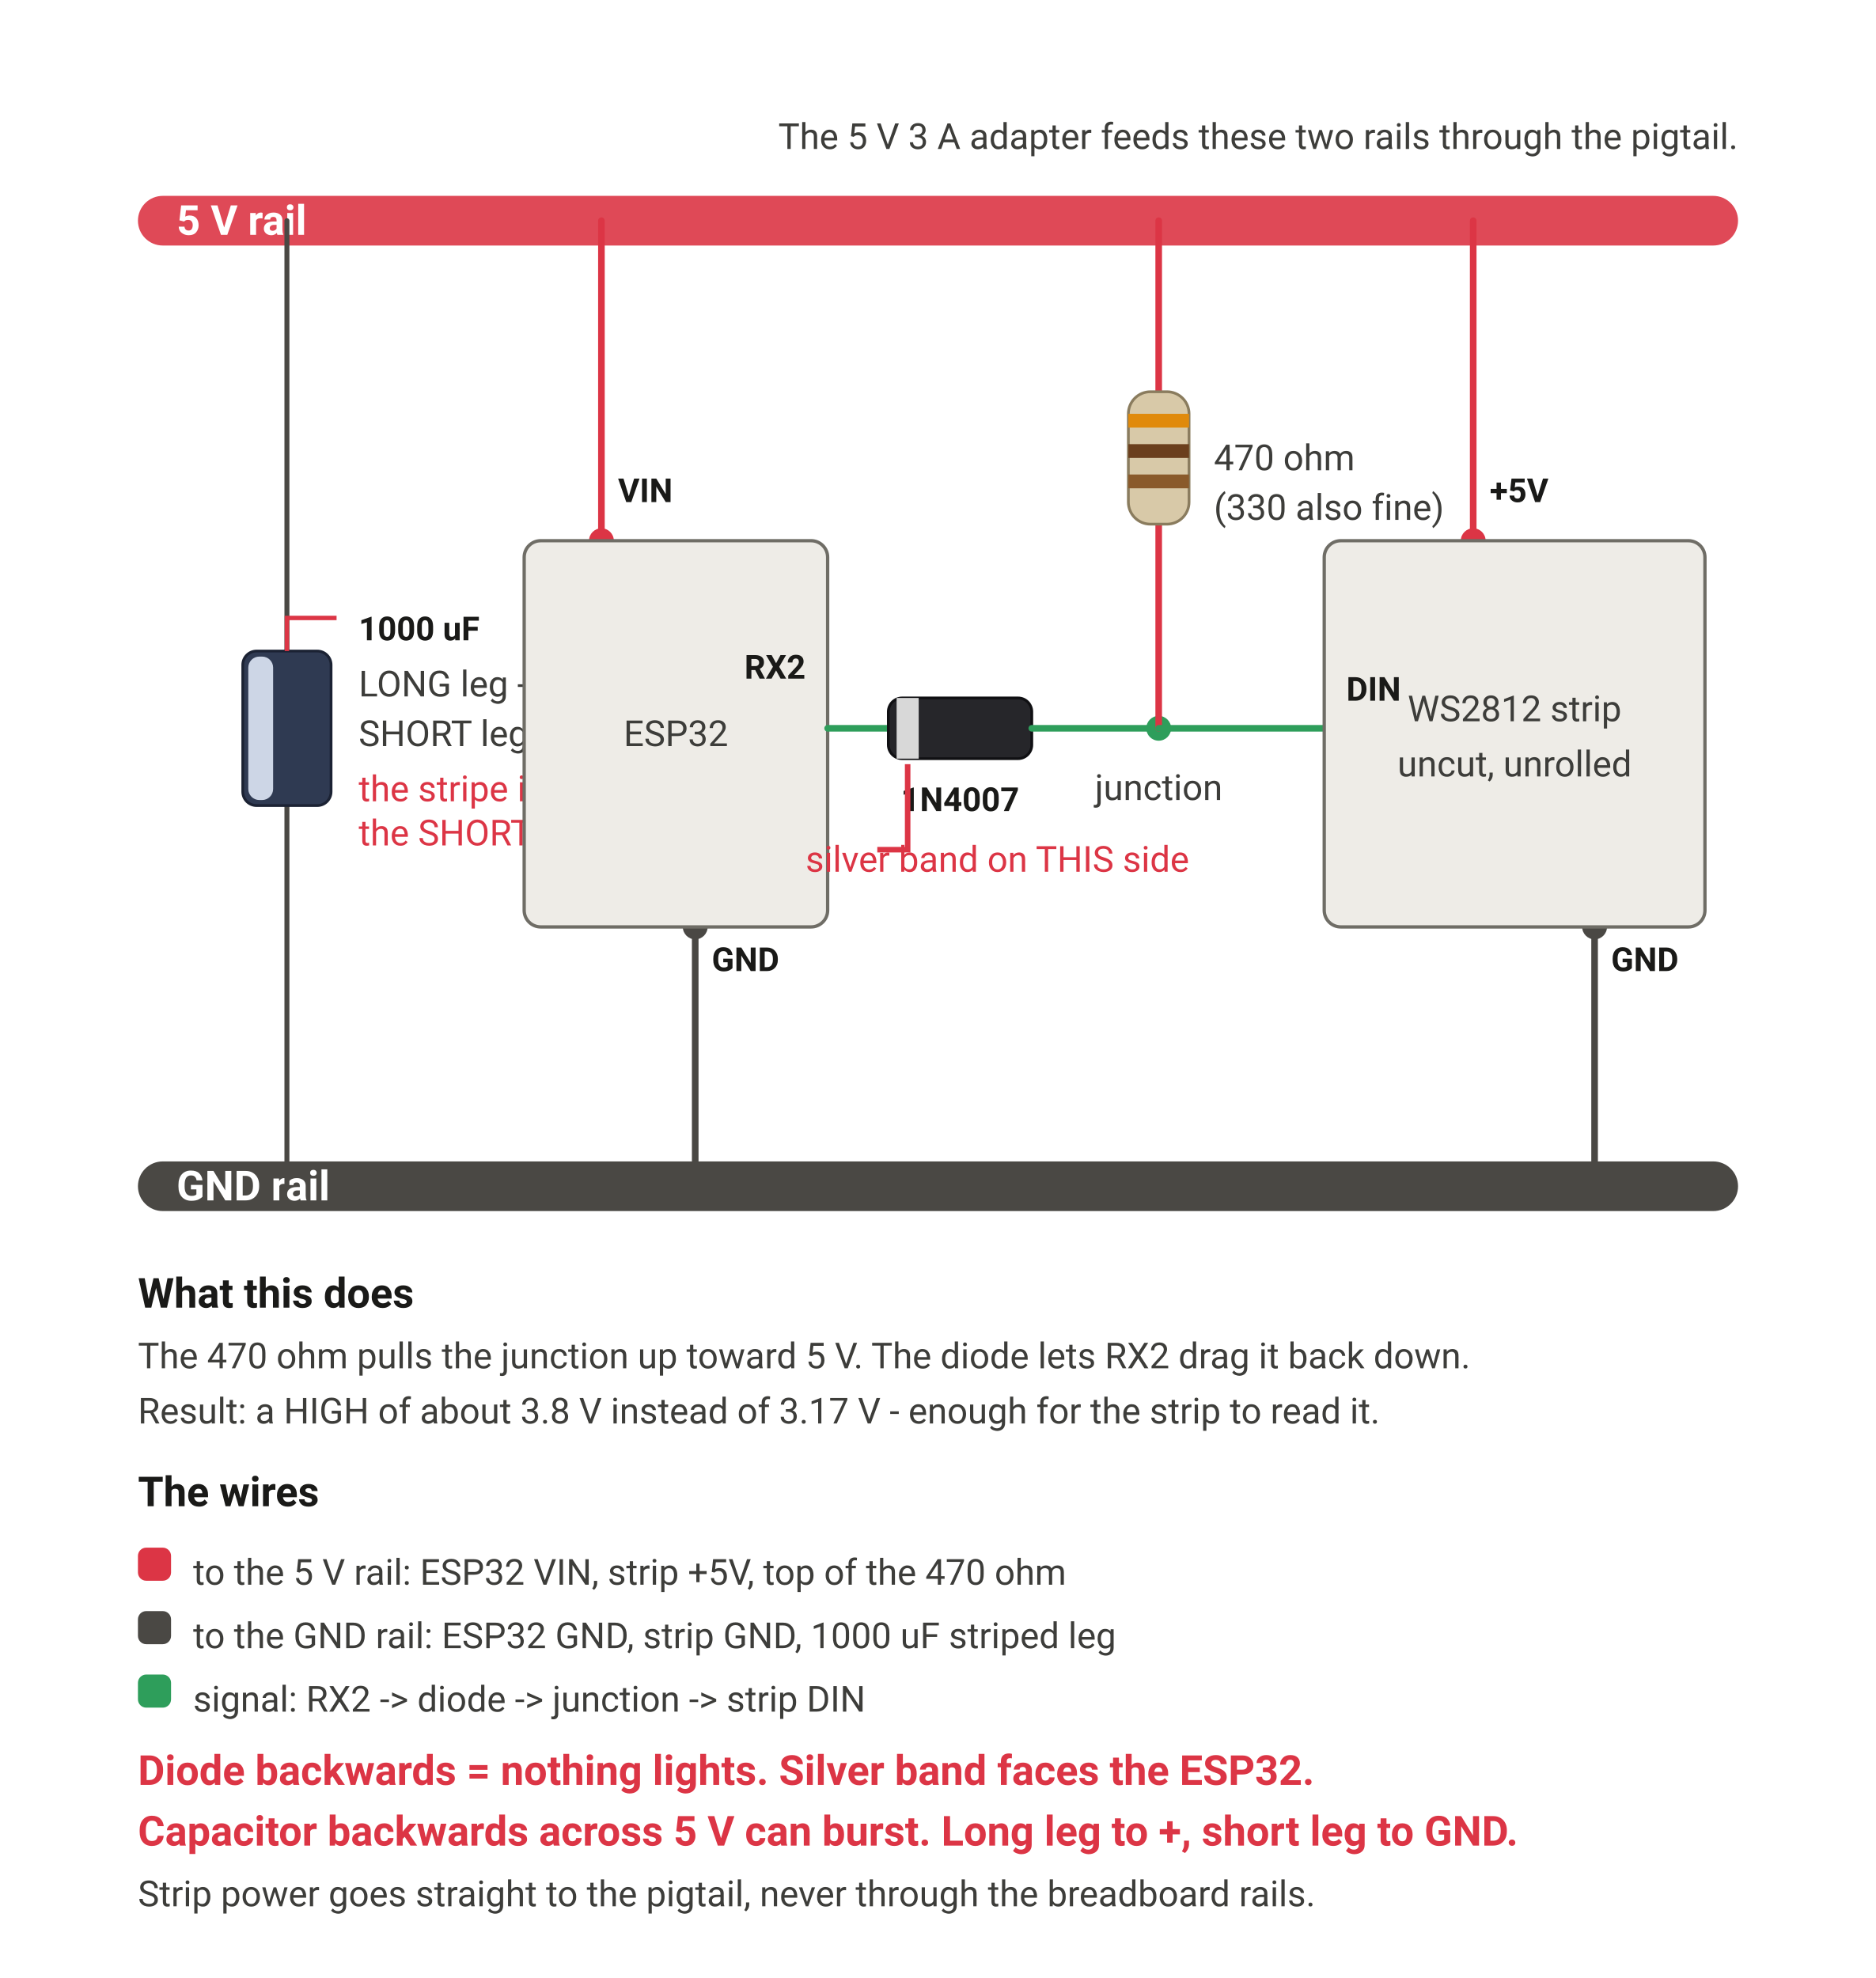
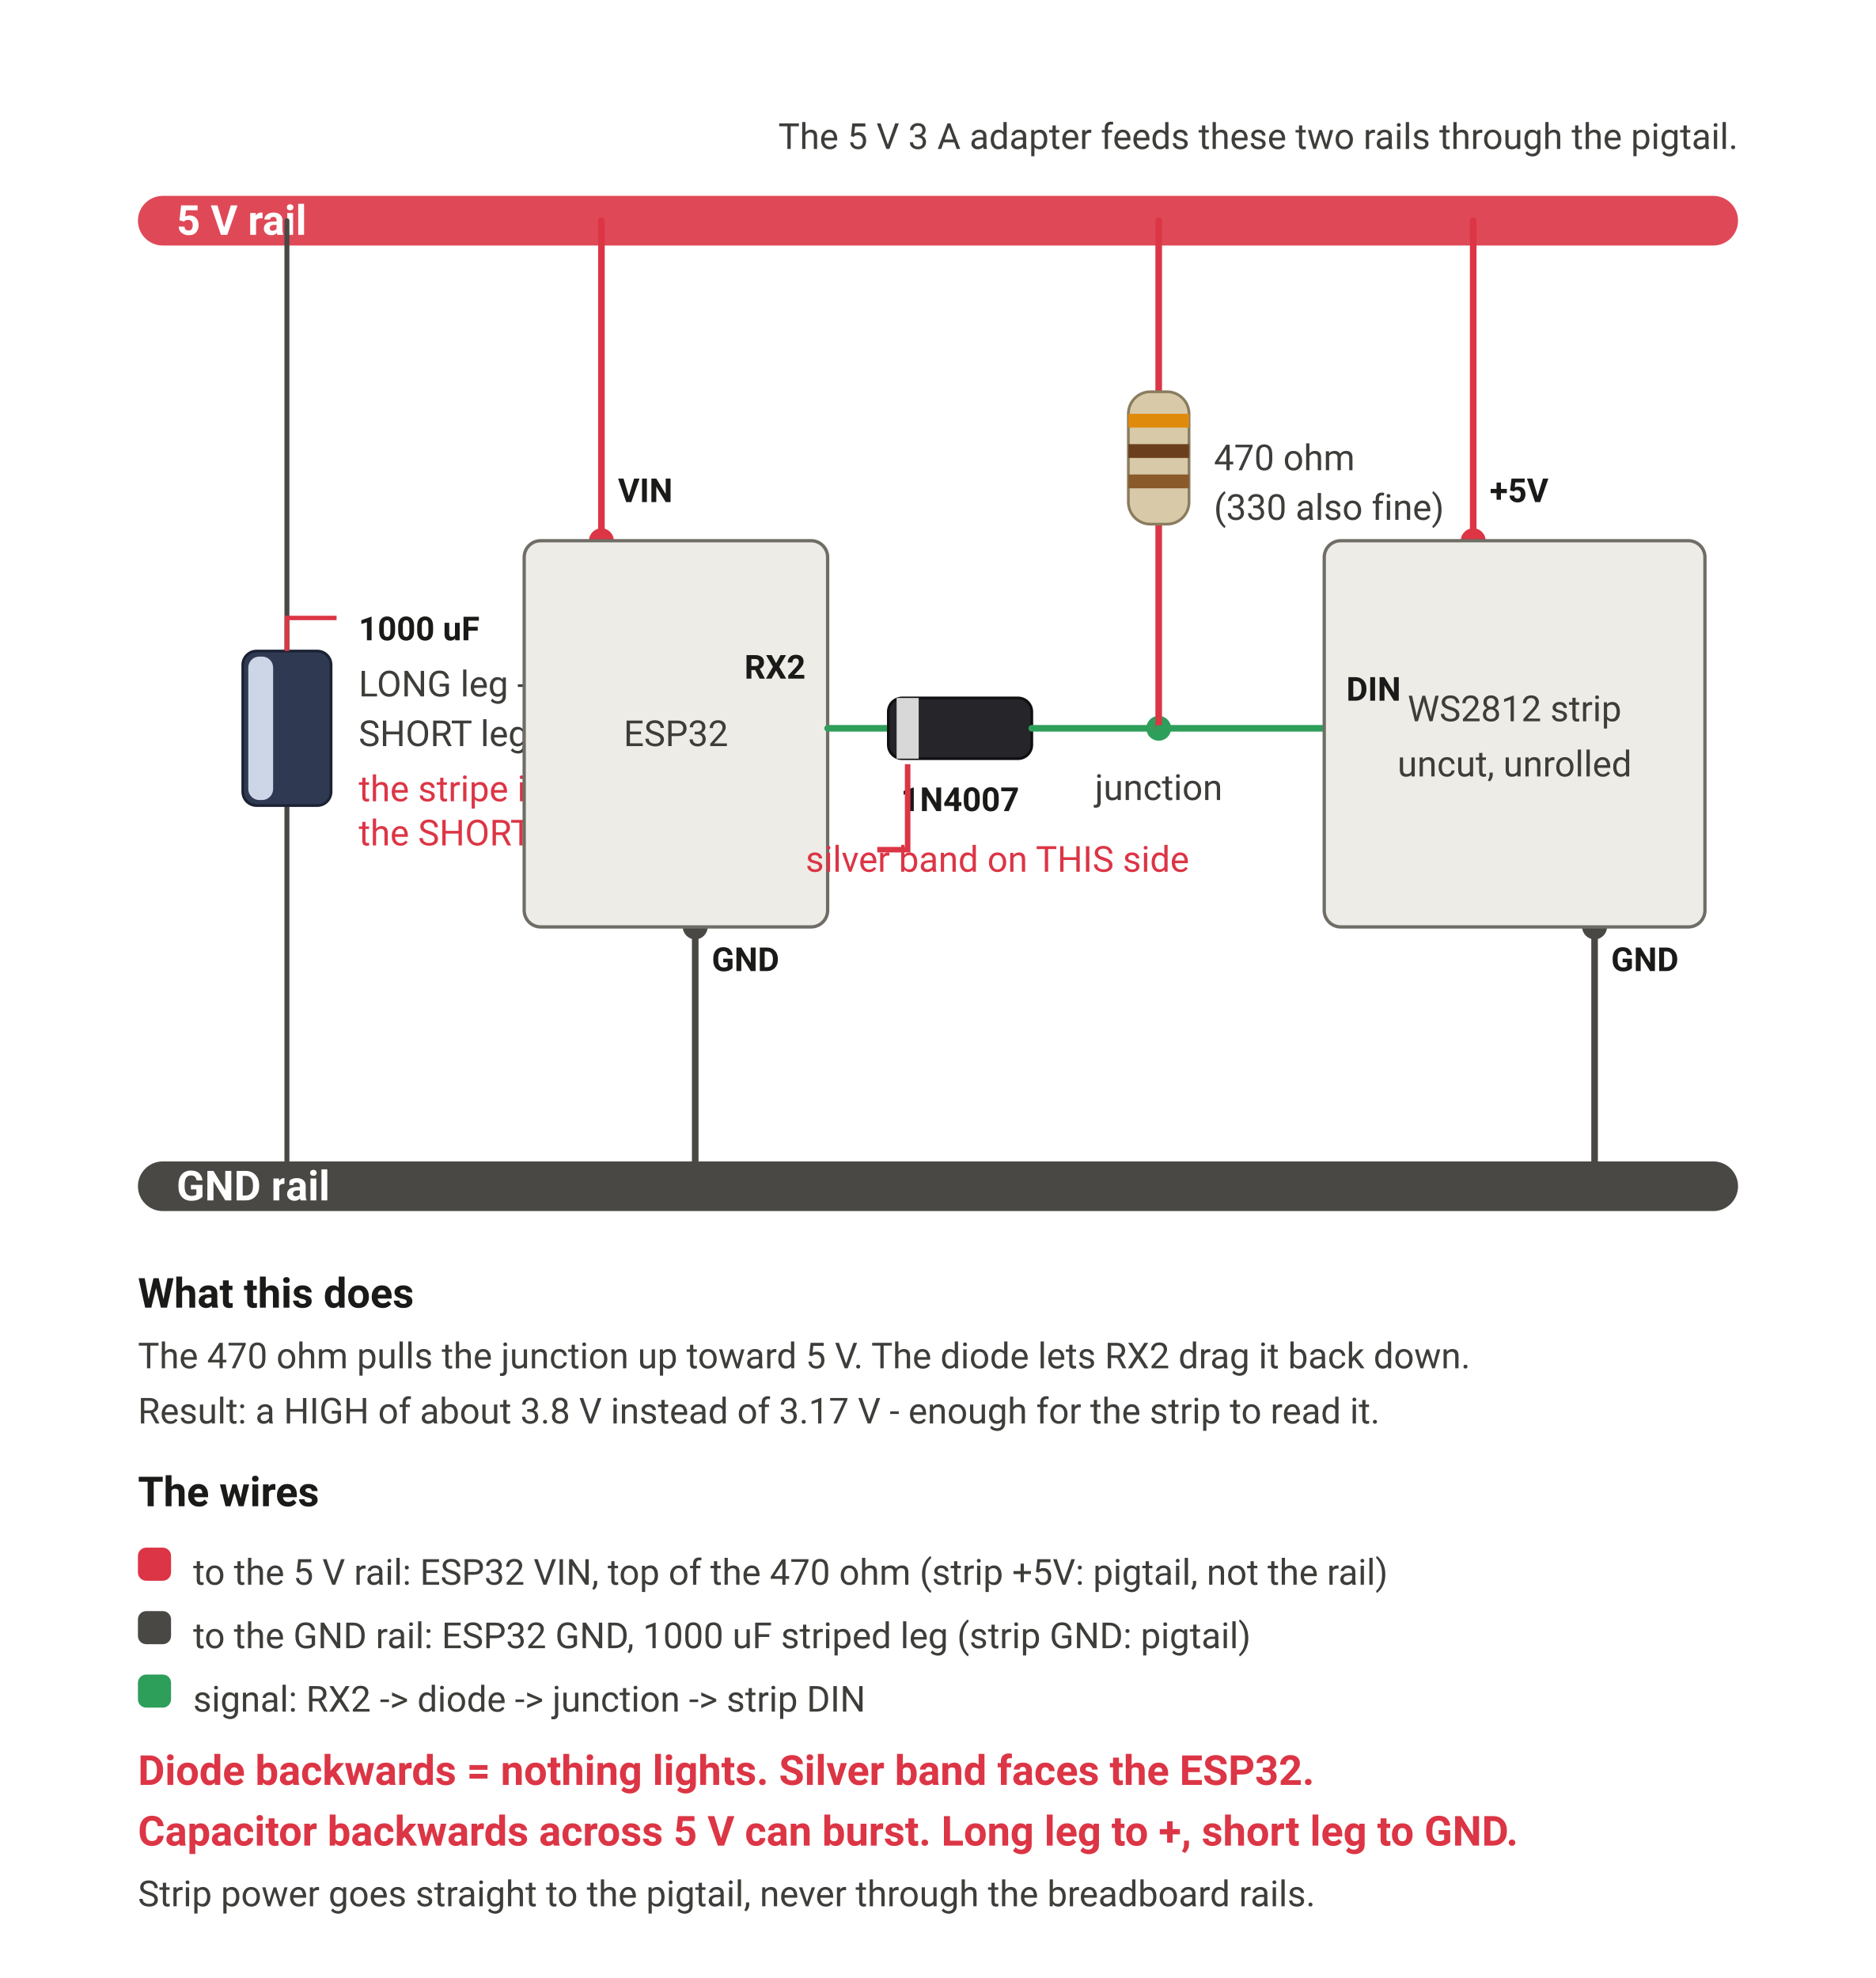
<svg xmlns="http://www.w3.org/2000/svg" width="680" height="717" viewBox="0 0 680 717" role="img">
  <style>
    text { font-family: ui-sans-serif, system-ui, -apple-system, "Segoe UI", Roboto, sans-serif; }
    .h  { font-size: 15px; font-weight: 600; fill: #1a1a18; }
    .t  { font-size: 13px; font-weight: 400; fill: #3d3d3a; }
    .n  { font-size: 12px; font-weight: 600; fill: #1a1a18; }
    .body { fill: #eeece7; stroke: #6f6d66; stroke-width: 1.2; }
    .gnd { stroke: #4a4844; } .gndf { fill: #4a4844; }
  </style>
  <rect x="0" y="0" width="680" height="100%" fill="#ffffff" />
  <text class="t" x="630" y="54" text-anchor="end">The 5 V 3 A adapter feeds these two rails through the pigtail.</text>
  <rect x="50" y="71" width="580" height="18" rx="9" fill="#DC3545" opacity="0.9" />
  <text class="h" x="64" y="80" dominant-baseline="central" style="fill:#ffffff">5 V rail</text>
  <rect x="50" y="421" width="580" height="18" rx="9" class="gndf" />
  <text class="h" x="64" y="430" dominant-baseline="central" style="fill:#ffffff">GND rail</text>
  <path d="M104 80 L104 236" fill="none" class="gnd" stroke-width="1.8" stroke-linecap="round" stroke-linejoin="round" />
  <path d="M104 292 L104 430" fill="none" class="gnd" stroke-width="1.8" stroke-linecap="round" stroke-linejoin="round" />
  <rect x="88" y="236" width="32" height="56" rx="5" fill="#2f3a52" stroke="#1b2233" stroke-width="1" />
  <rect x="90" y="238" width="9" height="52" rx="4" fill="#cdd6e6" />
  <text class="n" x="130" y="228" dominant-baseline="central">1000 uF</text>
  <text class="t" x="130" y="248" dominant-baseline="central">LONG leg -&gt; 5 V rail</text>
  <text class="t" x="130" y="266" dominant-baseline="central">SHORT leg -&gt; GND rail</text>
  <text class="t" x="130" y="286" dominant-baseline="central" style="fill:#DC3545">the stripe is on</text>
  <text class="t" x="130" y="302" dominant-baseline="central" style="fill:#DC3545">the SHORT leg side</text>
  <path d="M104 236 L104 224 L122 224" fill="none" stroke="#DC3545" stroke-width="1.6" />
  <path d="M218 196 L218 80" fill="none" stroke="#DC3545" stroke-width="2.4" stroke-linecap="round" stroke-linejoin="round" />
  <circle cx="218" cy="196" r="4.5" fill="#DC3545" />
  <path d="M252 336 L252 430" fill="none" class="gnd" stroke-width="2.4" stroke-linecap="round" stroke-linejoin="round" />
  <circle cx="252" cy="336" r="4.5" class="gndf" />
  <rect x="190" y="196" width="110" height="140" rx="6" class="body" />
  <text class="t" x="245" y="266" text-anchor="middle" dominant-baseline="central">ESP32</text>
  <text class="n" x="224" y="182">VIN</text>
  <text class="n" x="258" y="352">GND</text>
  <text class="n" x="292" y="246" text-anchor="end">RX2</text>
  <path d="M300 264 L322 264" fill="none" stroke="#2E9E5B" stroke-width="2.4" stroke-linecap="round" stroke-linejoin="round" />
  <rect x="322" y="253" width="52" height="22" rx="5" fill="#26262a" stroke="#101013" stroke-width="1" />
  <rect x="325" y="253" width="8" height="22" fill="#d8d8d8" />
  <path d="M374 264 L420 264" fill="none" stroke="#2E9E5B" stroke-width="2.4" stroke-linecap="round" stroke-linejoin="round" />
  <text class="n" x="348" y="294" text-anchor="middle">1N4007</text>
  <path d="M329 277 L329 308 L318 308" fill="none" stroke="#DC3545" stroke-width="2" />
  <text class="t" x="292" y="316" style="fill:#DC3545">silver band on THIS side</text>
  <circle cx="420" cy="264" r="4.5" fill="#2E9E5B" />
  <text class="t" x="420" y="290" text-anchor="middle">junction</text>
  <path d="M420 264 L420 190" fill="none" stroke="#DC3545" stroke-width="2.4" stroke-linecap="round" stroke-linejoin="round" />
  <path d="M420 142 L420 80" fill="none" stroke="#DC3545" stroke-width="2.4" stroke-linecap="round" stroke-linejoin="round" />
  <rect x="409" y="142" width="22" height="48" rx="8" fill="#d8c9a8" stroke="#8a7c5e" stroke-width="1" />
  <rect x="409" y="150" width="22" height="5" fill="#e08a0c" />
  <rect x="409" y="161" width="22" height="5" fill="#6b3f1d" />
  <rect x="409" y="172" width="22" height="5" fill="#8a5a2b" />
  <text class="t" x="440" y="166" dominant-baseline="central">470 ohm</text>
  <text class="t" x="440" y="184" dominant-baseline="central">(330 also fine)</text>
  <path d="M420 264 L480 264" fill="none" stroke="#2E9E5B" stroke-width="2.4" stroke-linecap="round" stroke-linejoin="round" />
  <path d="M534 196 L534 80" fill="none" stroke="#DC3545" stroke-width="2.4" stroke-linecap="round" stroke-linejoin="round" />
  <circle cx="534" cy="196" r="4.5" fill="#DC3545" />
  <path d="M578 336 L578 430" fill="none" class="gnd" stroke-width="2.4" stroke-linecap="round" stroke-linejoin="round" />
  <circle cx="578" cy="336" r="4.5" class="gndf" />
  <rect x="480" y="196" width="138" height="140" rx="6" class="body" />
  <text class="t" x="549" y="257" text-anchor="middle" dominant-baseline="central">WS2812 strip</text>
  <text class="t" x="549" y="277" text-anchor="middle" dominant-baseline="central">uncut, unrolled</text>
  <text class="n" x="488" y="254">DIN</text>
  <text class="n" x="540" y="182">+5V</text>
  <text class="n" x="584" y="352">GND</text>
  <text class="h" x="50" y="474">What this does</text>
  <text class="t" x="50" y="496">The 470 ohm pulls the junction up toward 5 V. The diode lets RX2 drag it back down.</text>
  <text class="t" x="50" y="516">Result: a HIGH of about 3.8 V instead of 3.17 V - enough for the strip to read it.</text>
  <text class="h" x="50" y="546">The wires</text>
  <rect x="50" y="561" width="12" height="12" rx="3" fill="#DC3545" />
-   <text class="t" x="70" y="570" dominant-baseline="central">to the 5 V rail:  ESP32 VIN,  strip +5V,  top of the 470 ohm</text>
+   <text class="t" x="70" y="570" dominant-baseline="central">to the 5 V rail:  ESP32 VIN,  top of the 470 ohm   (strip +5V: pigtail, not the rail)</text>
  <rect x="50" y="584" width="12" height="12" rx="3" class="gndf" />
-   <text class="t" x="70" y="593" dominant-baseline="central">to the GND rail:  ESP32 GND,  strip GND,  1000 uF striped leg</text>
+   <text class="t" x="70" y="593" dominant-baseline="central">to the GND rail:  ESP32 GND,  1000 uF striped leg   (strip GND: pigtail)</text>
  <rect x="50" y="607" width="12" height="12" rx="3" fill="#2E9E5B" />
  <text class="t" x="70" y="616" dominant-baseline="central">signal:  RX2  -&gt;  diode  -&gt;  junction  -&gt;  strip DIN</text>
  <text class="h" x="50" y="647" style="fill:#DC3545">Diode backwards = nothing lights. Silver band faces the ESP32.</text>
  <text class="h" x="50" y="669" style="fill:#DC3545">Capacitor backwards across 5 V can burst. Long leg to +, short leg to GND.</text>
  <text class="t" x="50" y="691">Strip power goes straight to the pigtail, never through the breadboard rails.</text>
</svg>
